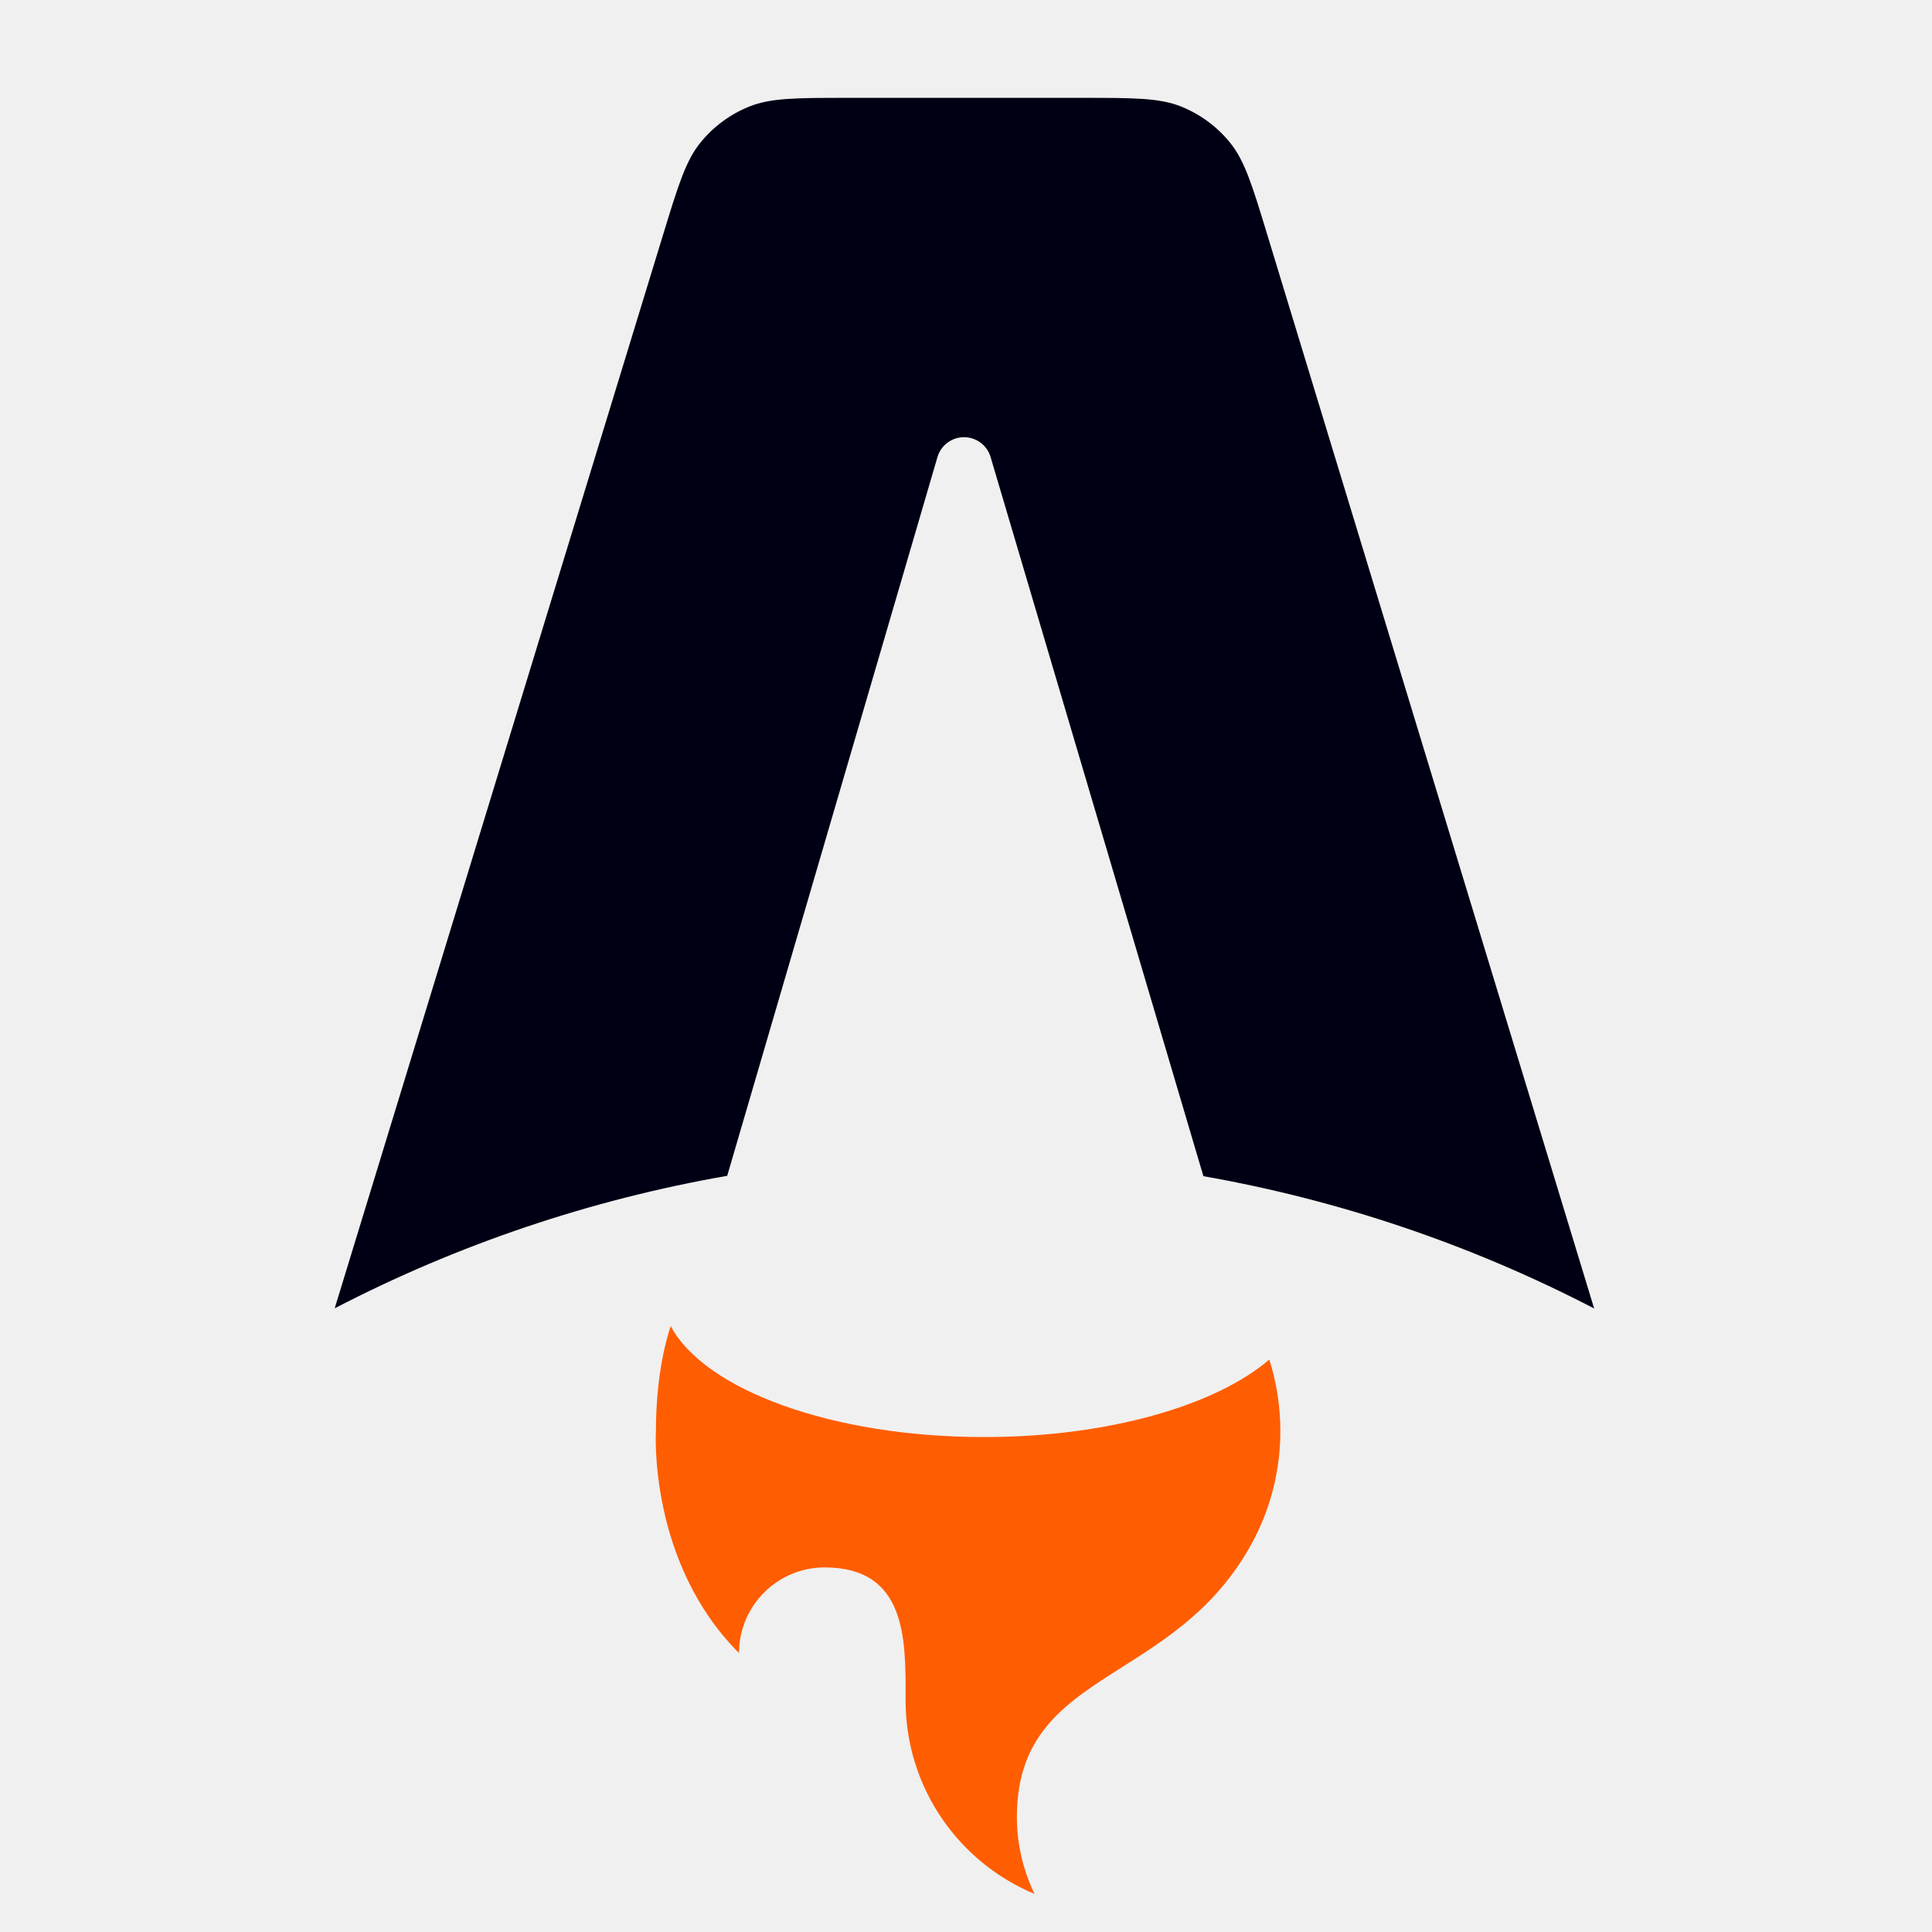
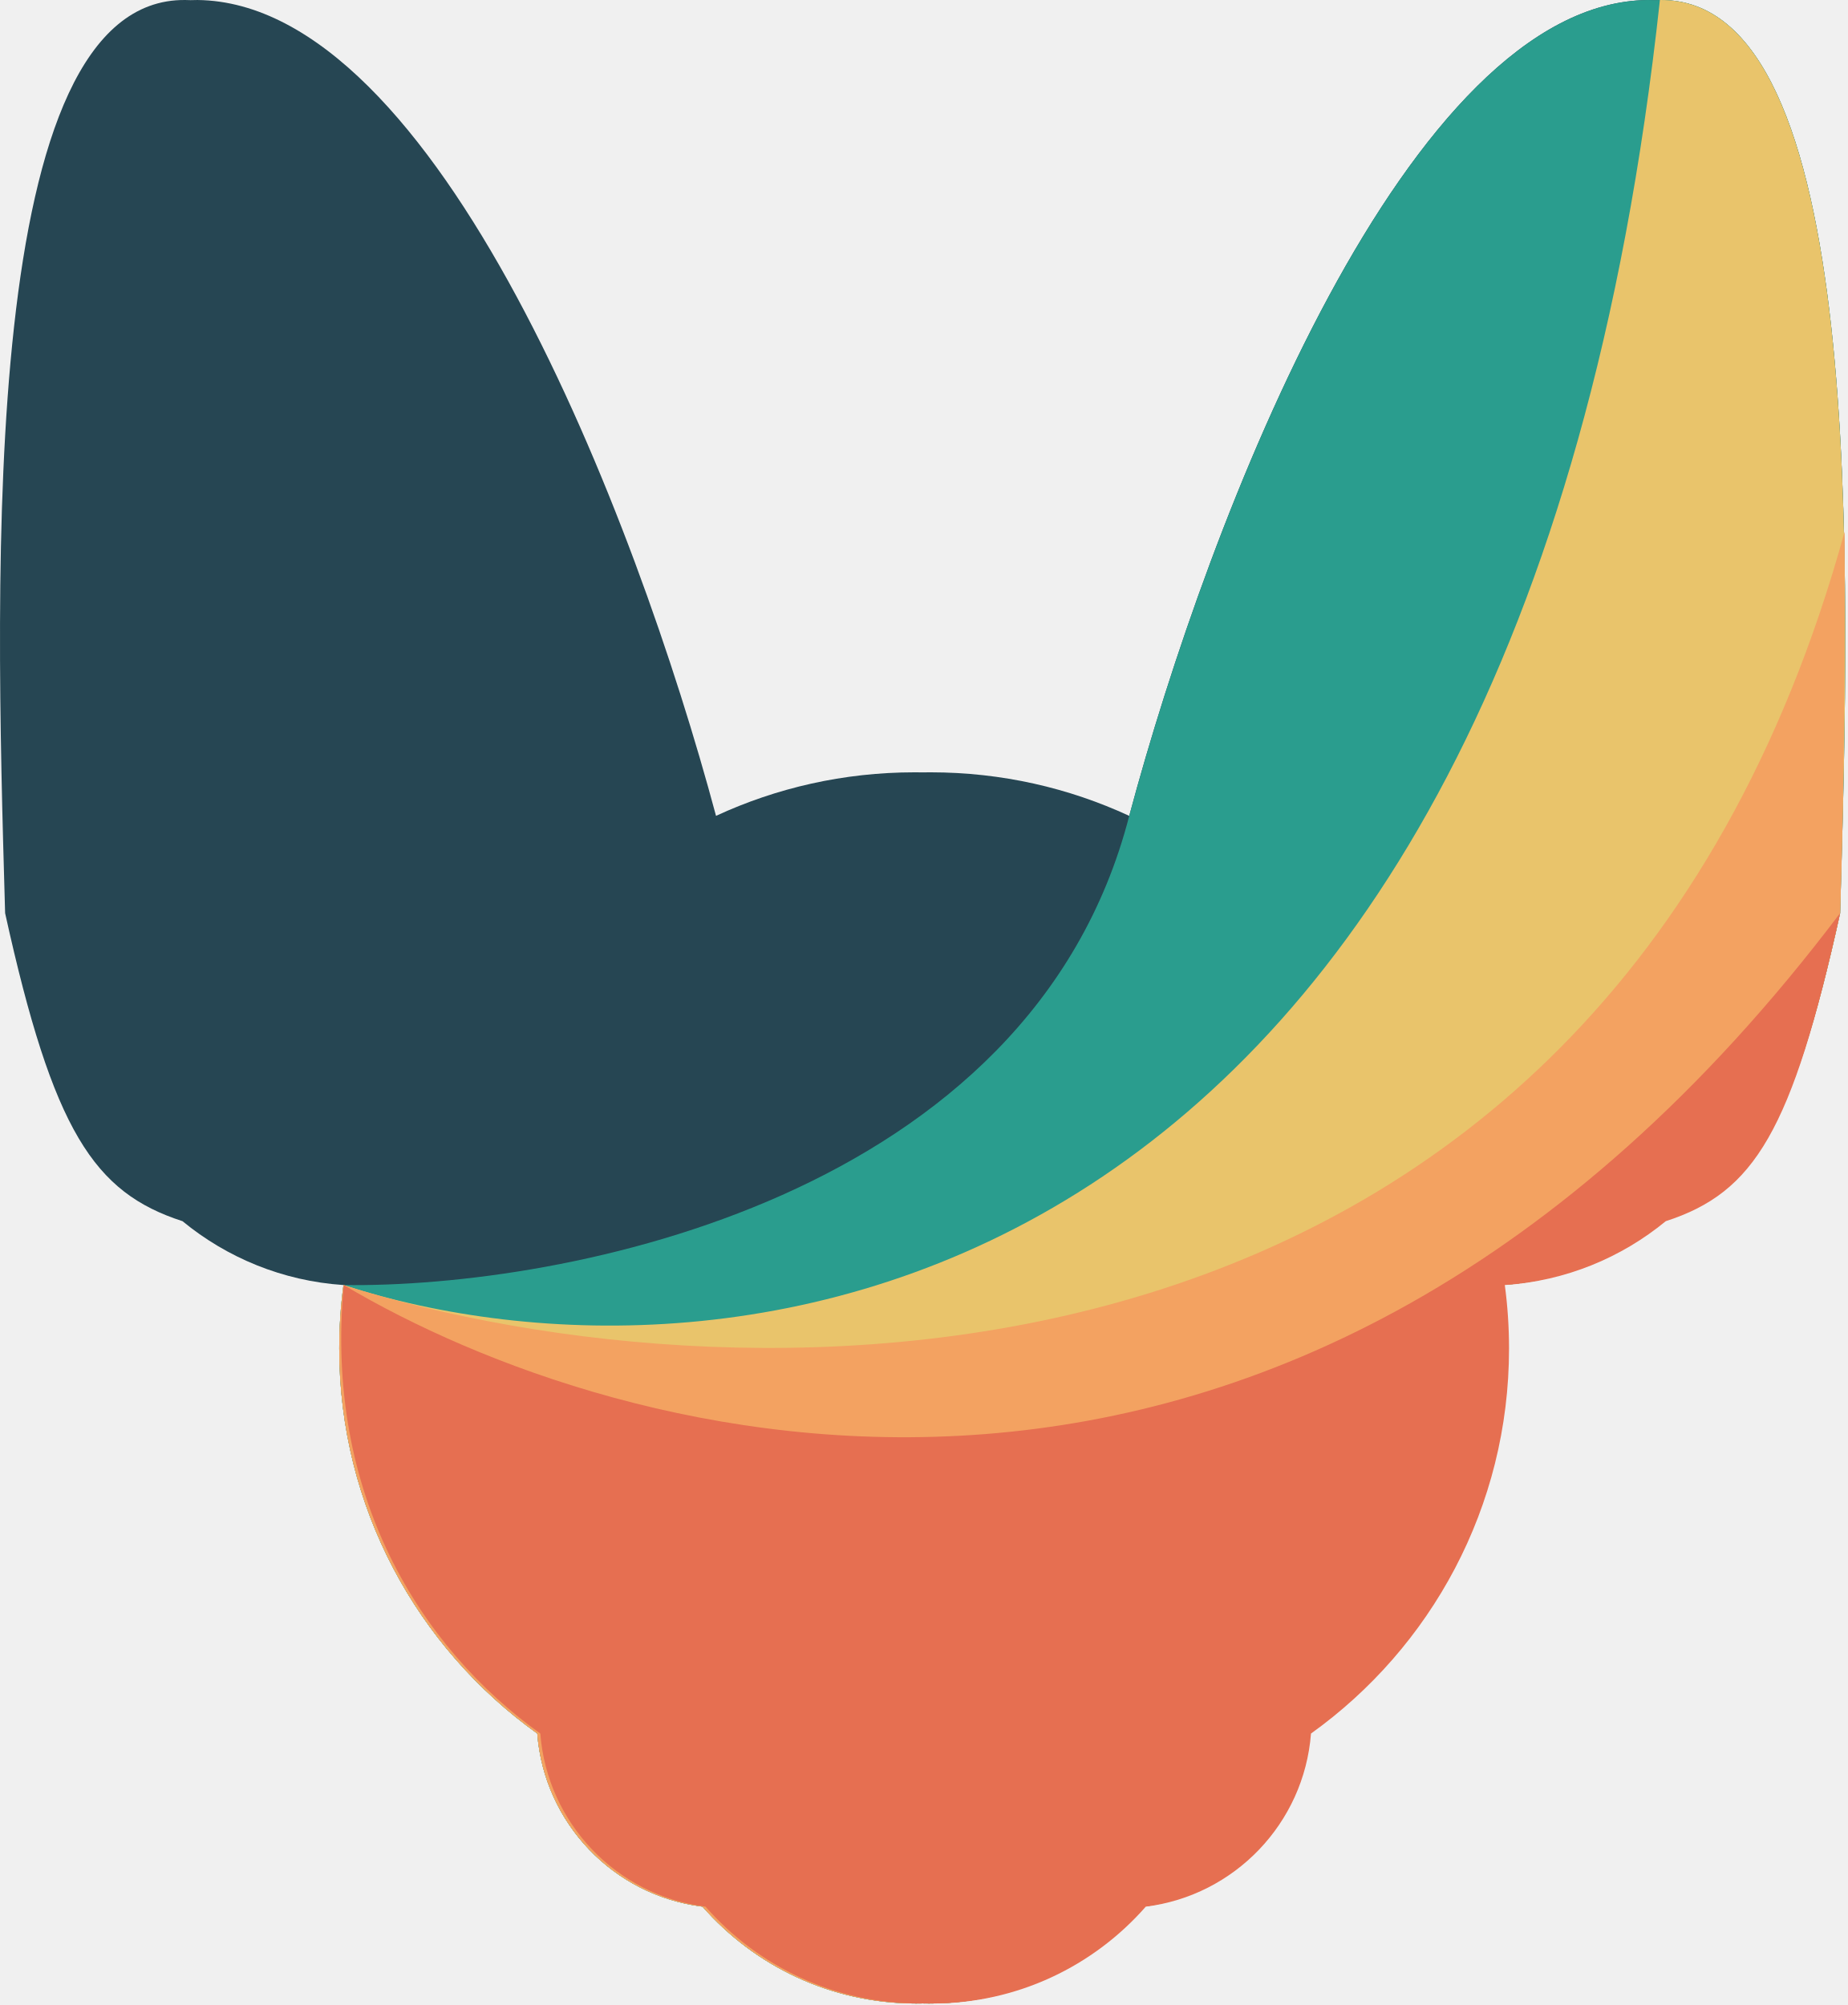
- <svg xmlns="http://www.w3.org/2000/svg" width="256" height="256" fill="none">
-   <style>
-         #flame { fill: #FF5D01; }
-         #a { fill: #000014; }
-         @media (prefers-color-scheme: dark) {
-             #a { fill: #fff; }
-         }
-     </style>
-   <path id="a" fill-rule="evenodd" clip-rule="evenodd" d="M163.008 18.929c1.944 2.413 2.935 5.67 4.917 12.181l43.309 142.27a180.277 180.277 0 00-51.778-17.53l-28.198-95.29a3.67 3.67 0 00-7.042.01l-27.857 95.232a180.225 180.225 0 00-52.01 17.557l43.52-142.281c1.99-6.502 2.983-9.752 4.927-12.16a15.999 15.999 0 016.484-4.798c2.872-1.154 6.271-1.154 13.07-1.154h31.085c6.807 0 10.211 0 13.086 1.157a16.004 16.004 0 016.487 4.806z" />
-   <path id="flame" fill-rule="evenodd" clip-rule="evenodd" d="M168.19 180.151c-7.139 6.105-21.39 10.268-37.804 10.268-20.147 0-37.033-6.272-41.513-14.707-1.602 4.835-1.961 10.367-1.961 13.902 0 0-1.056 17.355 11.015 29.426 0-6.268 5.081-11.349 11.349-11.349 10.743 0 10.731 9.373 10.721 16.977v.679c0 11.542 7.054 21.436 17.086 25.606a23.27 23.27 0 01-2.339-10.2c0-11.008 6.463-15.107 13.974-19.87 5.976-3.79 12.616-8.001 17.192-16.449a31.024 31.024 0 003.743-14.82c0-3.299-.513-6.479-1.463-9.463z" />
+ <svg xmlns="http://www.w3.org/2000/svg" width="610" height="662" viewBox="0 0 610 662" fill="none">
+   <path fill-rule="evenodd" clip-rule="evenodd" d="M60.251 403.203C31.006 393.733 17.561 373.502 1.692 301.502L1.64 299.704C-1.559 188.19 -6.981 -0.768 61.192 0.002C61.766 0.009 62.34 0.024 62.913 0.048C63.663 0.009 64.423 -0.006 65.192 0.002C144.377 0.897 209.873 170.348 236.388 269.375C256.323 260.148 278.531 255 301.942 255C302.828 255 303.713 255.007 304.596 255.022C305.479 255.007 306.364 255 307.25 255C330.661 255 352.869 260.148 372.804 269.375C399.319 170.348 464.814 0.897 544 0.002C544.769 -0.006 545.529 0.009 546.279 0.048C546.852 0.024 547.426 0.009 548 0.002C616.173 -0.768 610.751 188.19 607.552 299.704L607.5 301.502C591.63 373.502 578.186 393.733 548.94 403.203C534.285 415.252 515.91 422.941 495.798 424.288C496.717 431.144 497.192 438.142 497.192 445.25C497.192 497.651 471.397 544.027 431.813 572.373C429.526 602.032 406.537 625.891 377.274 629.521C360.091 649.123 334.866 661.5 306.75 661.5C306.03 661.5 305.312 661.492 304.596 661.476C303.88 661.492 303.162 661.5 302.442 661.5C274.326 661.5 249.101 649.123 231.918 629.521C202.655 625.891 179.666 602.032 177.379 572.373C137.795 544.027 112 497.651 112 445.25C112 438.142 112.475 431.144 113.394 424.288C93.282 422.941 74.907 415.252 60.251 403.203Z" fill="#264653" />
+   <path d="M372.804 269.375C399.319 170.348 464.814 0.897 544 0.002C544.769 -0.006 545.529 0.009 546.279 0.048C546.852 0.024 547.426 0.009 548 0.002C616.173 -0.768 610.751 188.19 607.552 299.704L607.5 301.502C591.63 373.502 578.186 393.733 548.94 403.203C534.285 415.252 515.91 422.941 495.798 424.288C496.717 431.144 497.192 438.142 497.192 445.25C497.192 497.651 471.397 544.027 431.813 572.373C429.526 602.032 406.537 625.891 377.274 629.521C360.091 649.123 334.866 661.5 306.75 661.5C306.03 661.5 305.312 661.492 304.596 661.476C303.88 661.492 303.162 661.5 302.442 661.5C274.326 661.5 249.101 649.123 231.918 629.521C202.655 625.891 179.666 602.032 177.379 572.373C137.795 544.027 112 497.651 112 445.25C112 438.142 112.475 431.144 113.394 424.288C186.298 425.275 340.246 395.675 372.804 269.375Z" fill="#2A9D8E" />
+   <path d="M548 0.002C616.173 -0.768 610.751 188.19 607.552 299.704L607.5 301.502C591.63 373.502 578.186 393.733 548.94 403.203C534.285 415.252 515.91 422.941 495.798 424.288C496.717 431.144 497.192 438.142 497.192 445.25C497.192 497.651 471.397 544.027 431.813 572.373C429.526 602.032 406.537 625.891 377.274 629.521C360.091 649.123 334.866 661.5 306.75 661.5C306.03 661.5 305.312 661.492 304.596 661.476C303.88 661.492 303.162 661.5 302.442 661.5C274.326 661.5 249.101 649.123 231.918 629.521C202.655 625.891 179.666 602.032 177.379 572.373C137.795 544.027 112 497.651 112 445.25C112 438.142 112.475 431.144 113.394 424.288C238.596 464.86 500.8 436.804 548 0.002Z" fill="#E9C46B" />
+   <path d="M607.5 301.502C591.63 373.502 578.186 393.733 548.94 403.203C534.285 415.252 515.91 422.941 495.798 424.288C496.717 431.145 497.192 438.142 497.192 445.25C497.192 497.651 471.397 544.027 431.813 572.373C429.526 602.032 406.537 625.891 377.274 629.521C360.091 649.124 334.866 661.5 306.75 661.5C306.03 661.5 305.312 661.492 304.596 661.476C303.88 661.492 303.162 661.5 302.442 661.5C274.326 661.5 249.101 649.123 231.918 629.521C202.655 625.891 179.666 602.032 177.379 572.373C137.795 544.027 112 497.651 112 445.25C112 438.142 112.475 431.145 113.394 424.288C243.929 465.525 527 473.1 609 175.5C609 209.5 609 257.5 607.5 301.502Z" fill="#F3A261" />
+   <path d="M607.5 301.5C591.63 373.499 579.186 393.733 549.94 403.203C535.285 415.252 516.91 422.942 496.798 424.288C497.717 431.145 498.192 438.142 498.192 445.25C498.192 497.651 472.397 544.027 432.813 572.373C430.526 602.032 407.536 625.891 378.274 629.521C361.09 649.124 335.866 661.5 307.75 661.5C307.03 661.5 306.312 661.492 305.596 661.476C304.88 661.492 304.162 661.5 303.442 661.5C275.326 661.5 250.101 649.123 232.918 629.521C203.655 625.891 180.666 602.032 178.379 572.373C138.795 544.027 107 493.5 113.5 424.288C202.5 477.206 424.7 543.502 607.5 301.5Z" fill="#E66F51" />
</svg>
